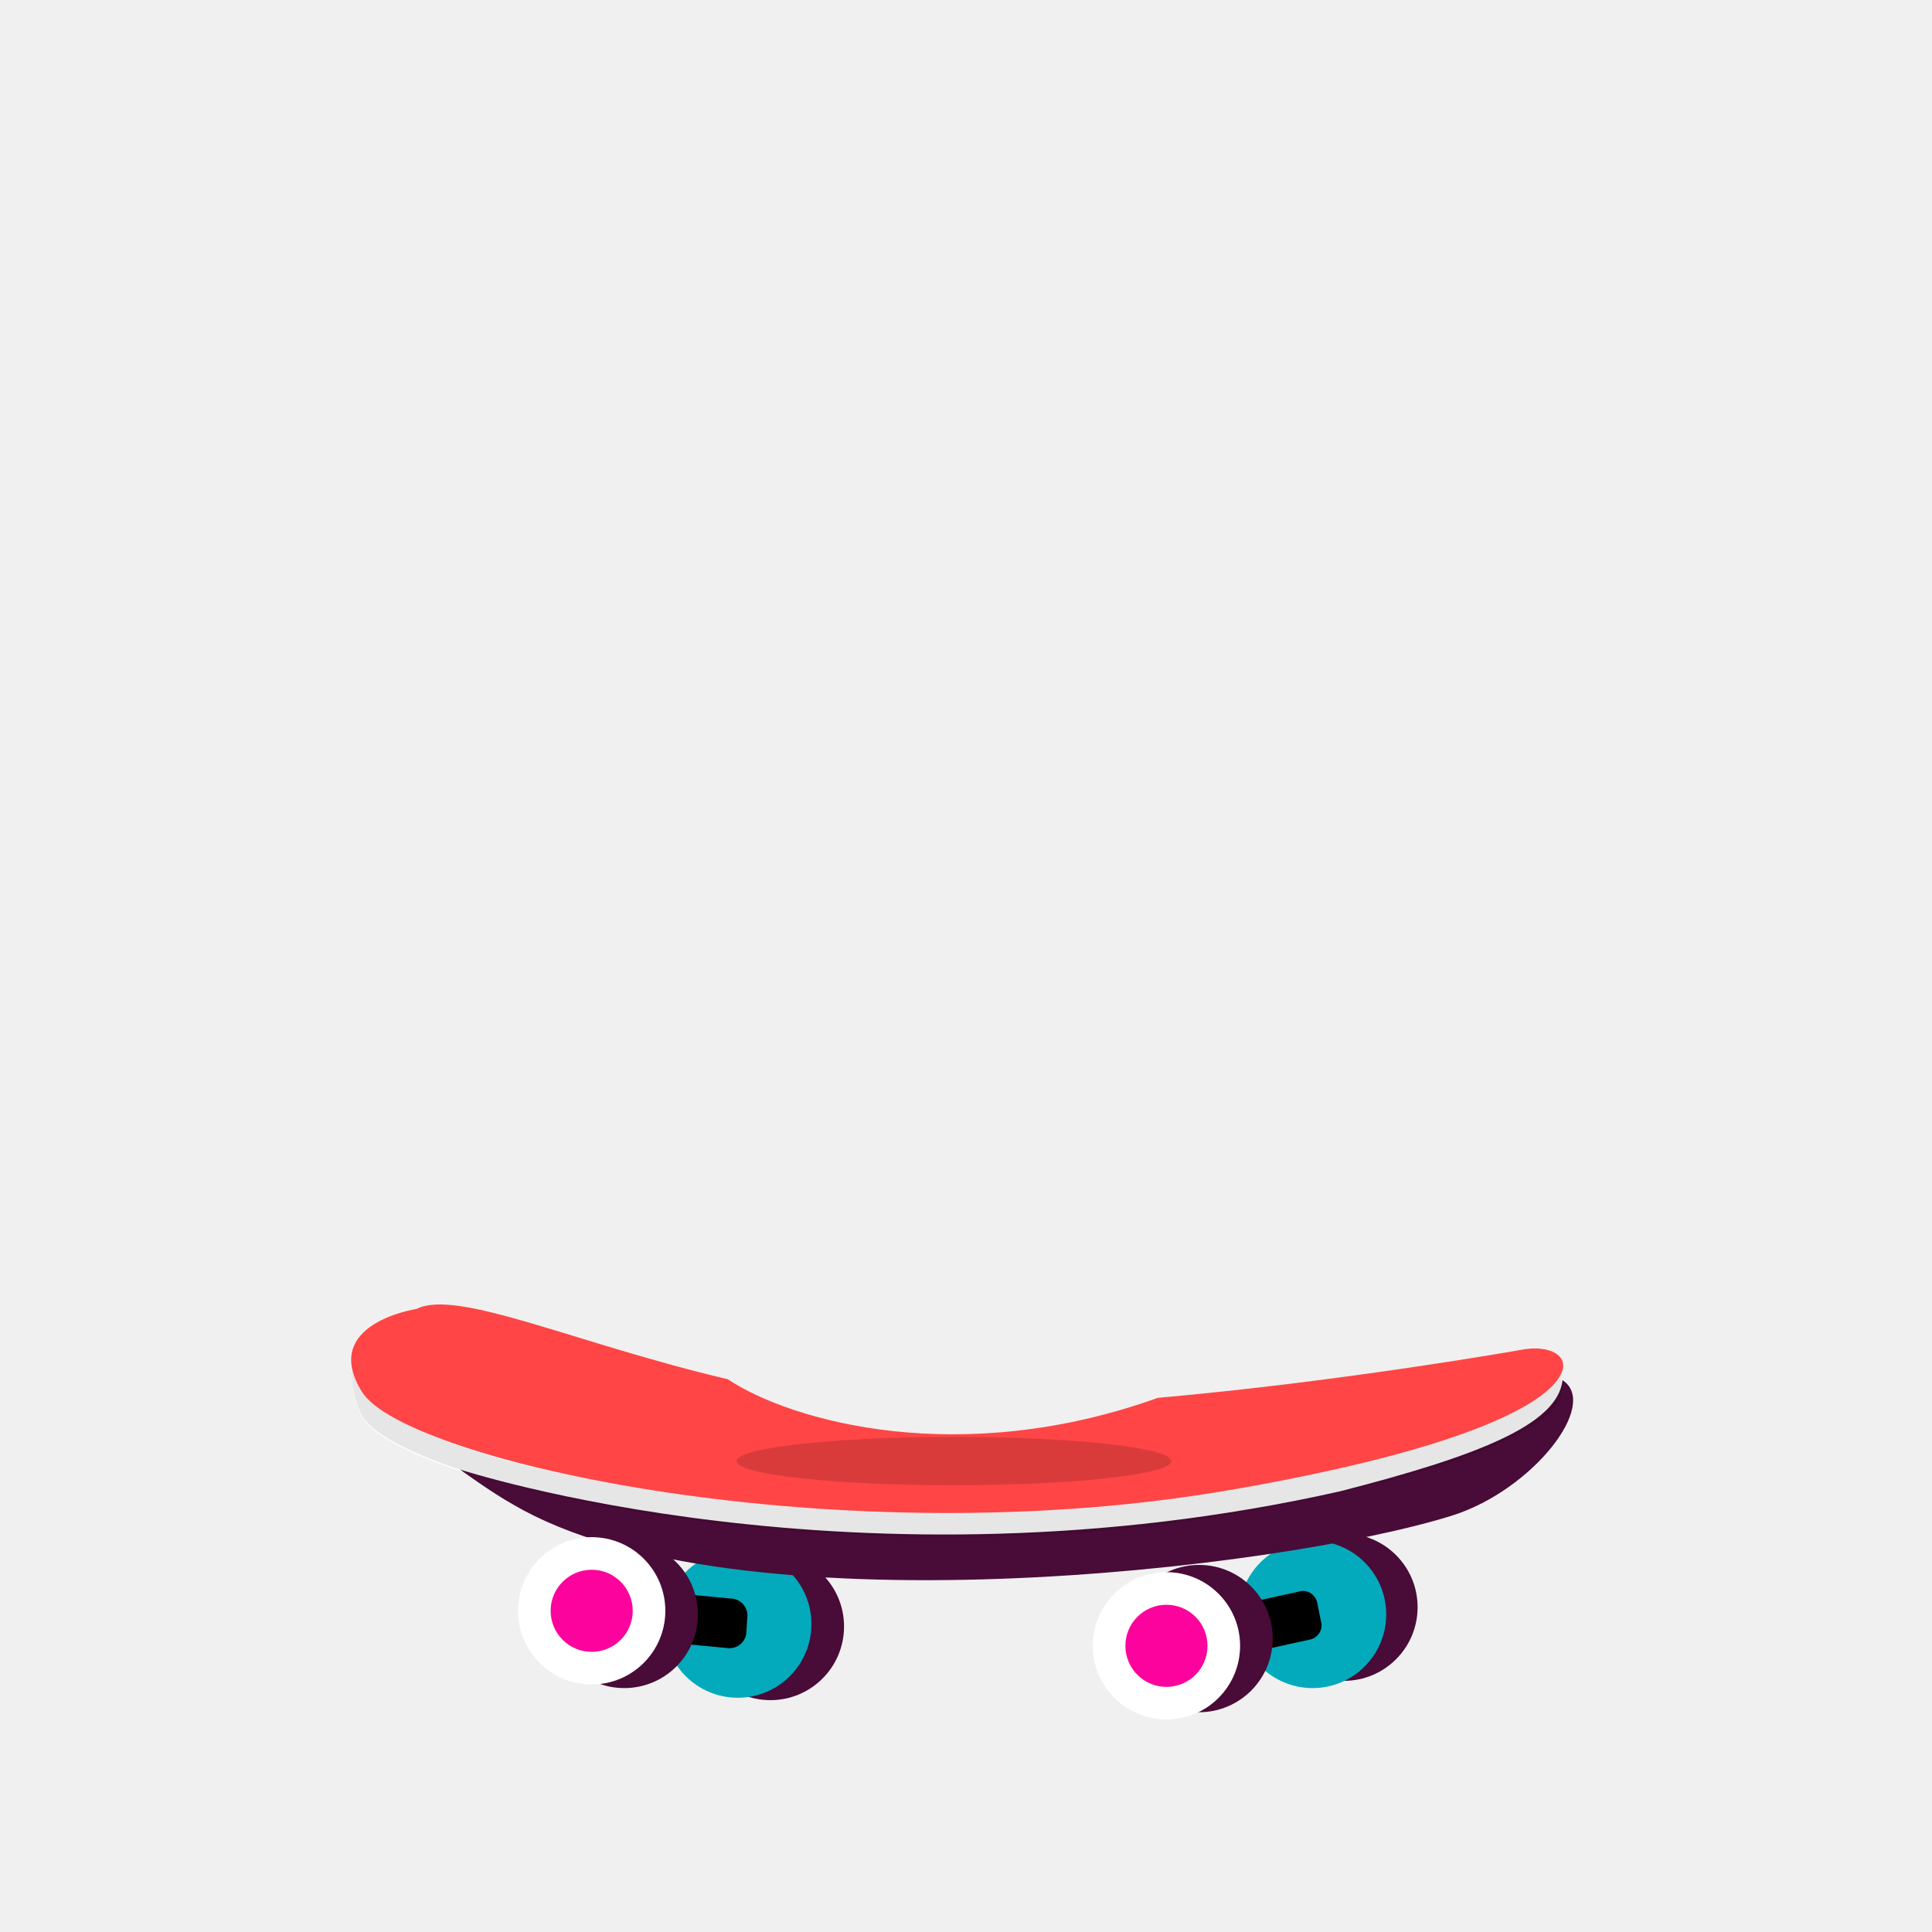
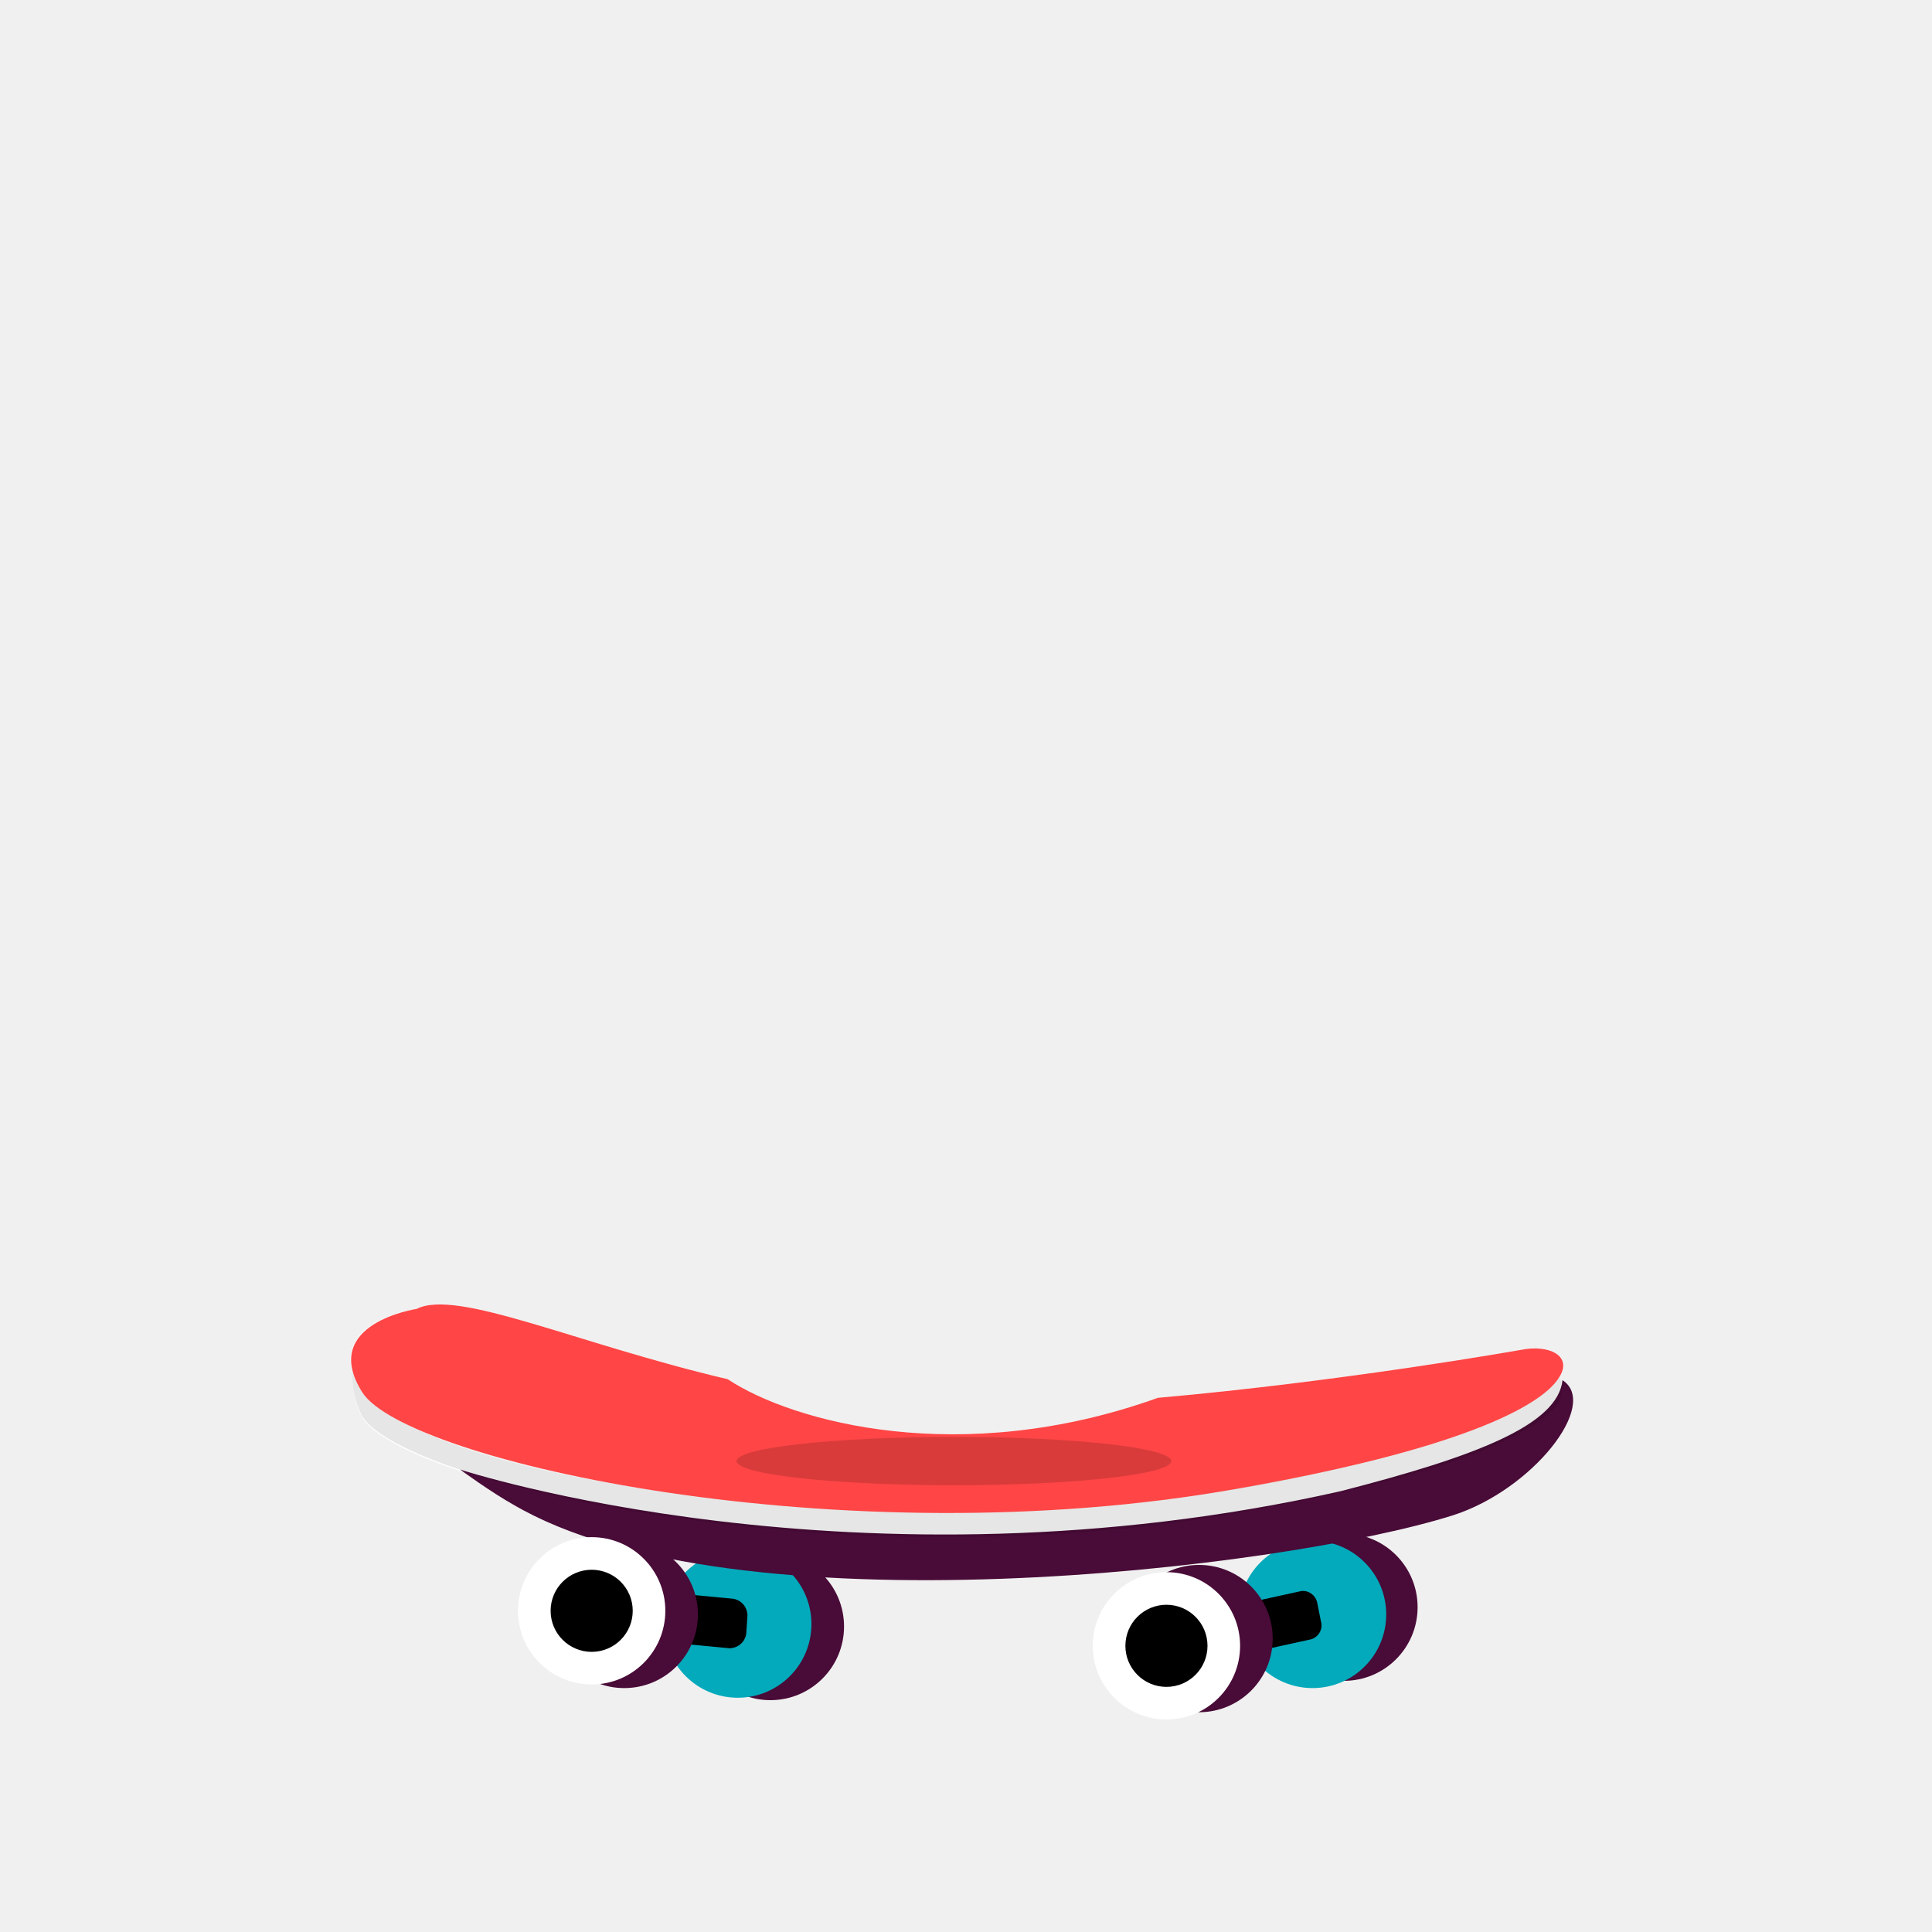
<svg xmlns="http://www.w3.org/2000/svg" version="1.1" id="Layer_1" x="0px" y="0px" viewBox="0 0 160 160" style="enable-background:new 0 0 160 160;" xml:space="preserve">
  <defs id="defs69" />
  <style type="text/css" id="style2">
	.st0{fill:#FFFFFF;}
	.st1{fill:#490B37;}
	.st2{fill:#02AABC;}
- 	.st3{fill:#FC039D;}
	.st4{opacity:0.1;enable-background:new    ;}
	.st5{fill:#FF4545;}
	.st6{opacity:0.15;}
	.st7{fill:url(#SVGID_1_);}
	.st8{clip-path:url(#SVGID_3_);}
	.st9{fill:url(#SVGID_4_);}
</style>
  <path class="st0" d="m 129.1,114.1 c 1.2,-1.8 -0.9,-2.8 -3.2,-2.3 0,0 -14.608,2.599 -29.966,3.957 -13.258,5.788 -27.076,6.022 -35.693,-1.544 C 47.649,111.251 37.835,106.696 34.5,108.4 c 0,0 -6.6,0.9 -5.3,5.3 v 0 c -0.1,1.3 0.2,2.5 0.8,3.7 3.6,5.7 39.8,13.8 72.4,8 18.3,-3.2 25.2,-6.8 26.7,-9.2 0.3,-0.6 0.3,-1.4 0,-2.1 z M 54,123.4 c -8.4,-1.2 -15.6,-3 -20.1,-5.3 4.3,2 11.4,3.9 20.1,5.3 z m 45.8,0.3 c 0.8,-0.1 1.7,-0.3 2.5,-0.4 2.3,-0.4 4.5,-0.8 6.5,-1.2 -2.8,0.6 -5.8,1.2 -9,1.6 z" id="path6" style="fill:#ffffff;stroke:none;stroke-width:0.1;stroke-miterlimit:4;stroke-dasharray:none;stroke-opacity:1" />
  <circle class="st1" cx="63.8" cy="134.7" r="6.1" id="circle8" />
  <circle class="st2" cx="61.1" cy="134.5" r="6.1" id="circle10" />
  <path d="M56.5,132l4.2,0.4c0.7,0.1,1.2,0.7,1.2,1.4l-0.1,1.5c-0.1,0.7-0.7,1.2-1.4,1.2l-4.2-0.4c-0.7-0.1-1.2-0.7-1.2-1.4l0.1-1.5  C55.2,132.5,55.8,132,56.5,132z" id="path12" />
  <circle class="st1" cx="111.3" cy="133.1" r="6.1" id="circle14" />
  <circle class="st2" cx="108.7" cy="133.7" r="6.1" id="circle16" />
  <path d="M103.5,132.7l4.1-0.9c0.7-0.2,1.4,0.3,1.5,1l0.3,1.5c0.2,0.7-0.3,1.4-1,1.5l-4.1,0.9c-0.7,0.2-1.4-0.3-1.5-1l-0.3-1.5  C102.3,133.6,102.8,132.9,103.5,132.7z" id="path18" />
  <circle class="st1" cx="99.3" cy="135.7" r="6.1" id="circle20" />
  <circle class="st0" cx="96.6" cy="136.3" r="6.1" id="circle22" />
-   <circle class="st3" cx="96.6" cy="136.3" r="3.4" id="circle24" />
+   <circle cx="96.6" cy="136.3" r="3.4" id="circle24" />
  <path class="st1" d="M120.3,125.5c-14.3,4.5-59.6,9.8-77.8-0.9c-1.8-1-4.4-2.9-4.4-2.9s32.9,10.8,72.9,1.8c11.3-2.9,18-5.5,18.4-9.2  C132.5,116.3,126.9,123.4,120.3,125.5z" id="path26" />
  <path class="st4" d="M29.2,113.6c-0.1,1.3,0.2,2.5,0.8,3.7c3.6,5.7,39.8,13.8,72.4,8c18.3-3.2,25.2-6.8,26.7-9.2  c0.5-0.8,0-2.6-0.1-1.9c-6,4.7-23.4,10-43.3,10.7C59.6,125.9,31.3,121.2,29.2,113.6z" id="path28" />
  <circle class="st1" cx="51.7" cy="133.7" r="6.1" id="circle30" />
  <circle class="st0" cx="49" cy="133.4" r="6.1" id="circle32" />
-   <circle class="st3" cx="49" cy="133.4" r="3.4" id="circle34" />
+   <circle cx="49" cy="133.4" r="3.4" id="circle34" />
  <path class="st5" d="m 34.5,108.4 c 0,0 -8.1,1.2 -4.5,6.9 3.6,5.7 39.8,13.8 72.4,8 18.3,-3.2 25.2,-6.8 26.7,-9.2 1.2,-1.8 -0.8,-2.8 -3.2,-2.3 0,0 -14.633,2.603 -30.006,3.961 -16.303,5.855 -30.279,2.011 -35.633,-1.543 C 47.66,111.256 37.837,106.695 34.5,108.4 Z" id="path36" style="fill:#ff4545" />
  <g class="st6" id="g40" style="fill:#010101;fill-opacity:1">
    <ellipse cx="79" cy="121" rx="18" ry="2" id="ellipse38" style="fill:#010101;fill-opacity:1" />
  </g>
  <linearGradient id="SVGID_1_" gradientUnits="userSpaceOnUse" x1="277.85" y1="425.497" x2="277.85" y2="440.176" gradientTransform="matrix(1 0 0 -1 0 162)">
    <stop offset="0" style="stop-color:#A66707" id="stop42" />
    <stop offset="1" style="stop-color:#000000" id="stop44" />
  </linearGradient>
</svg>
